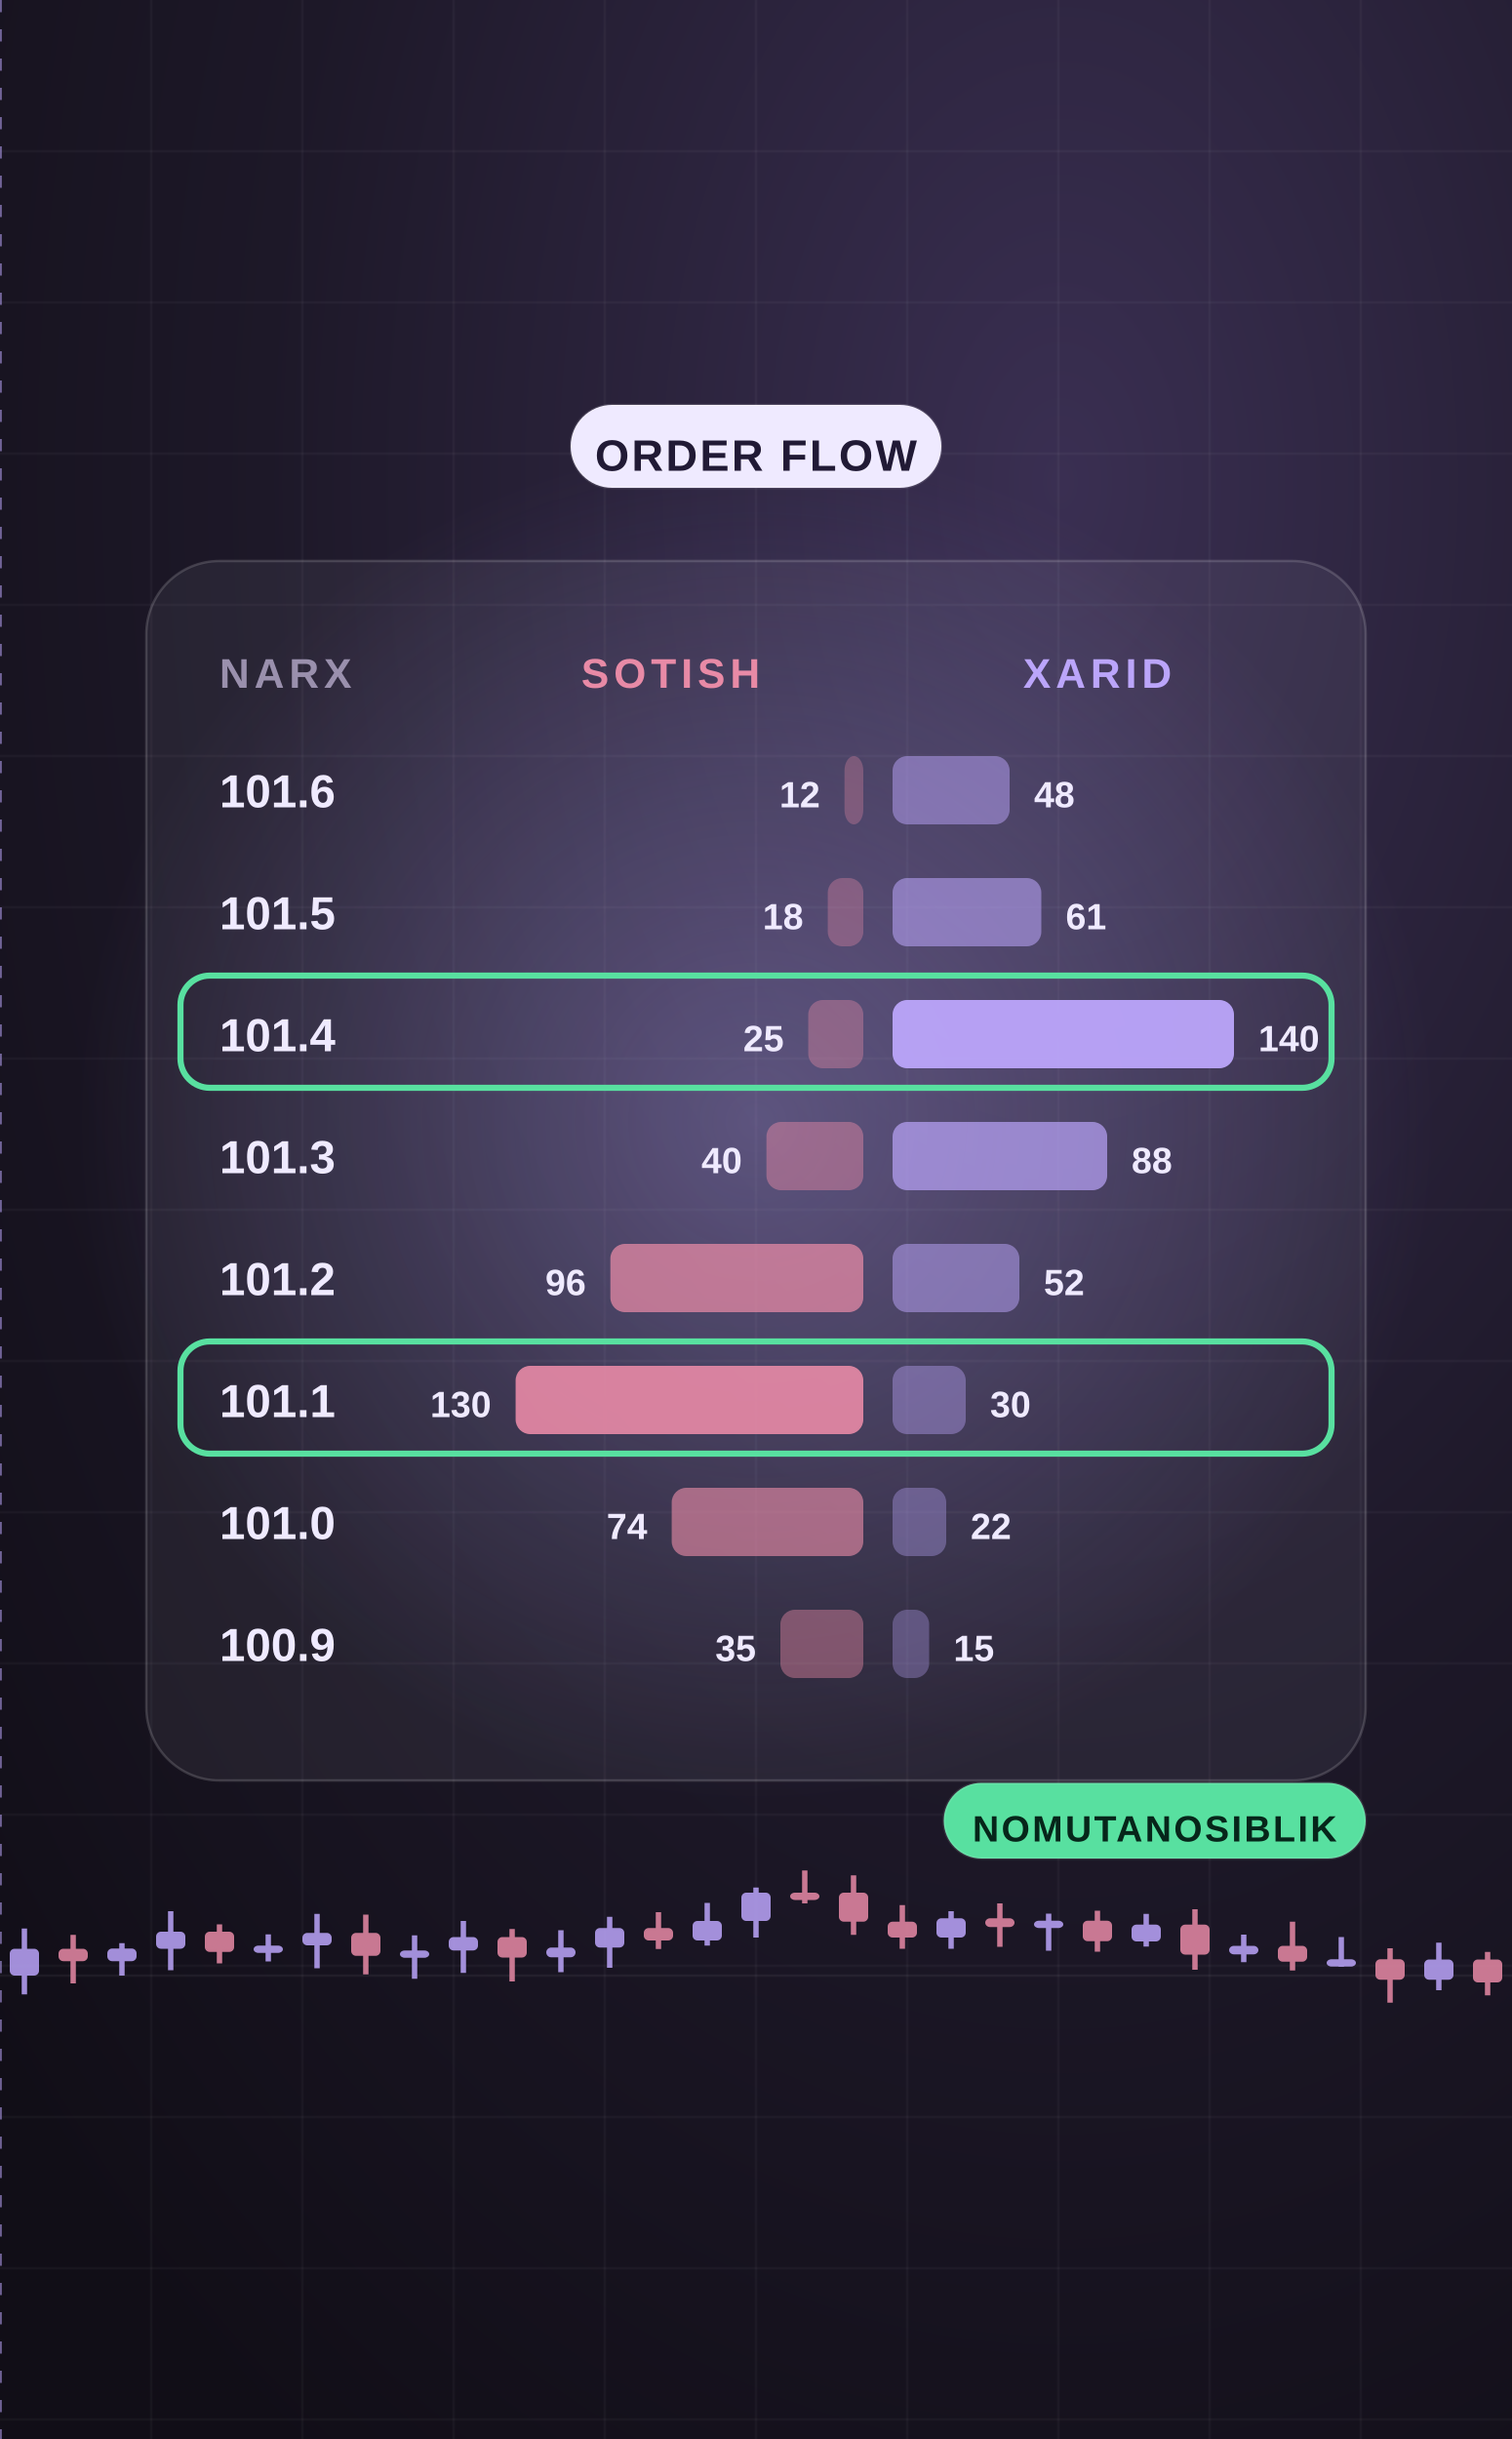
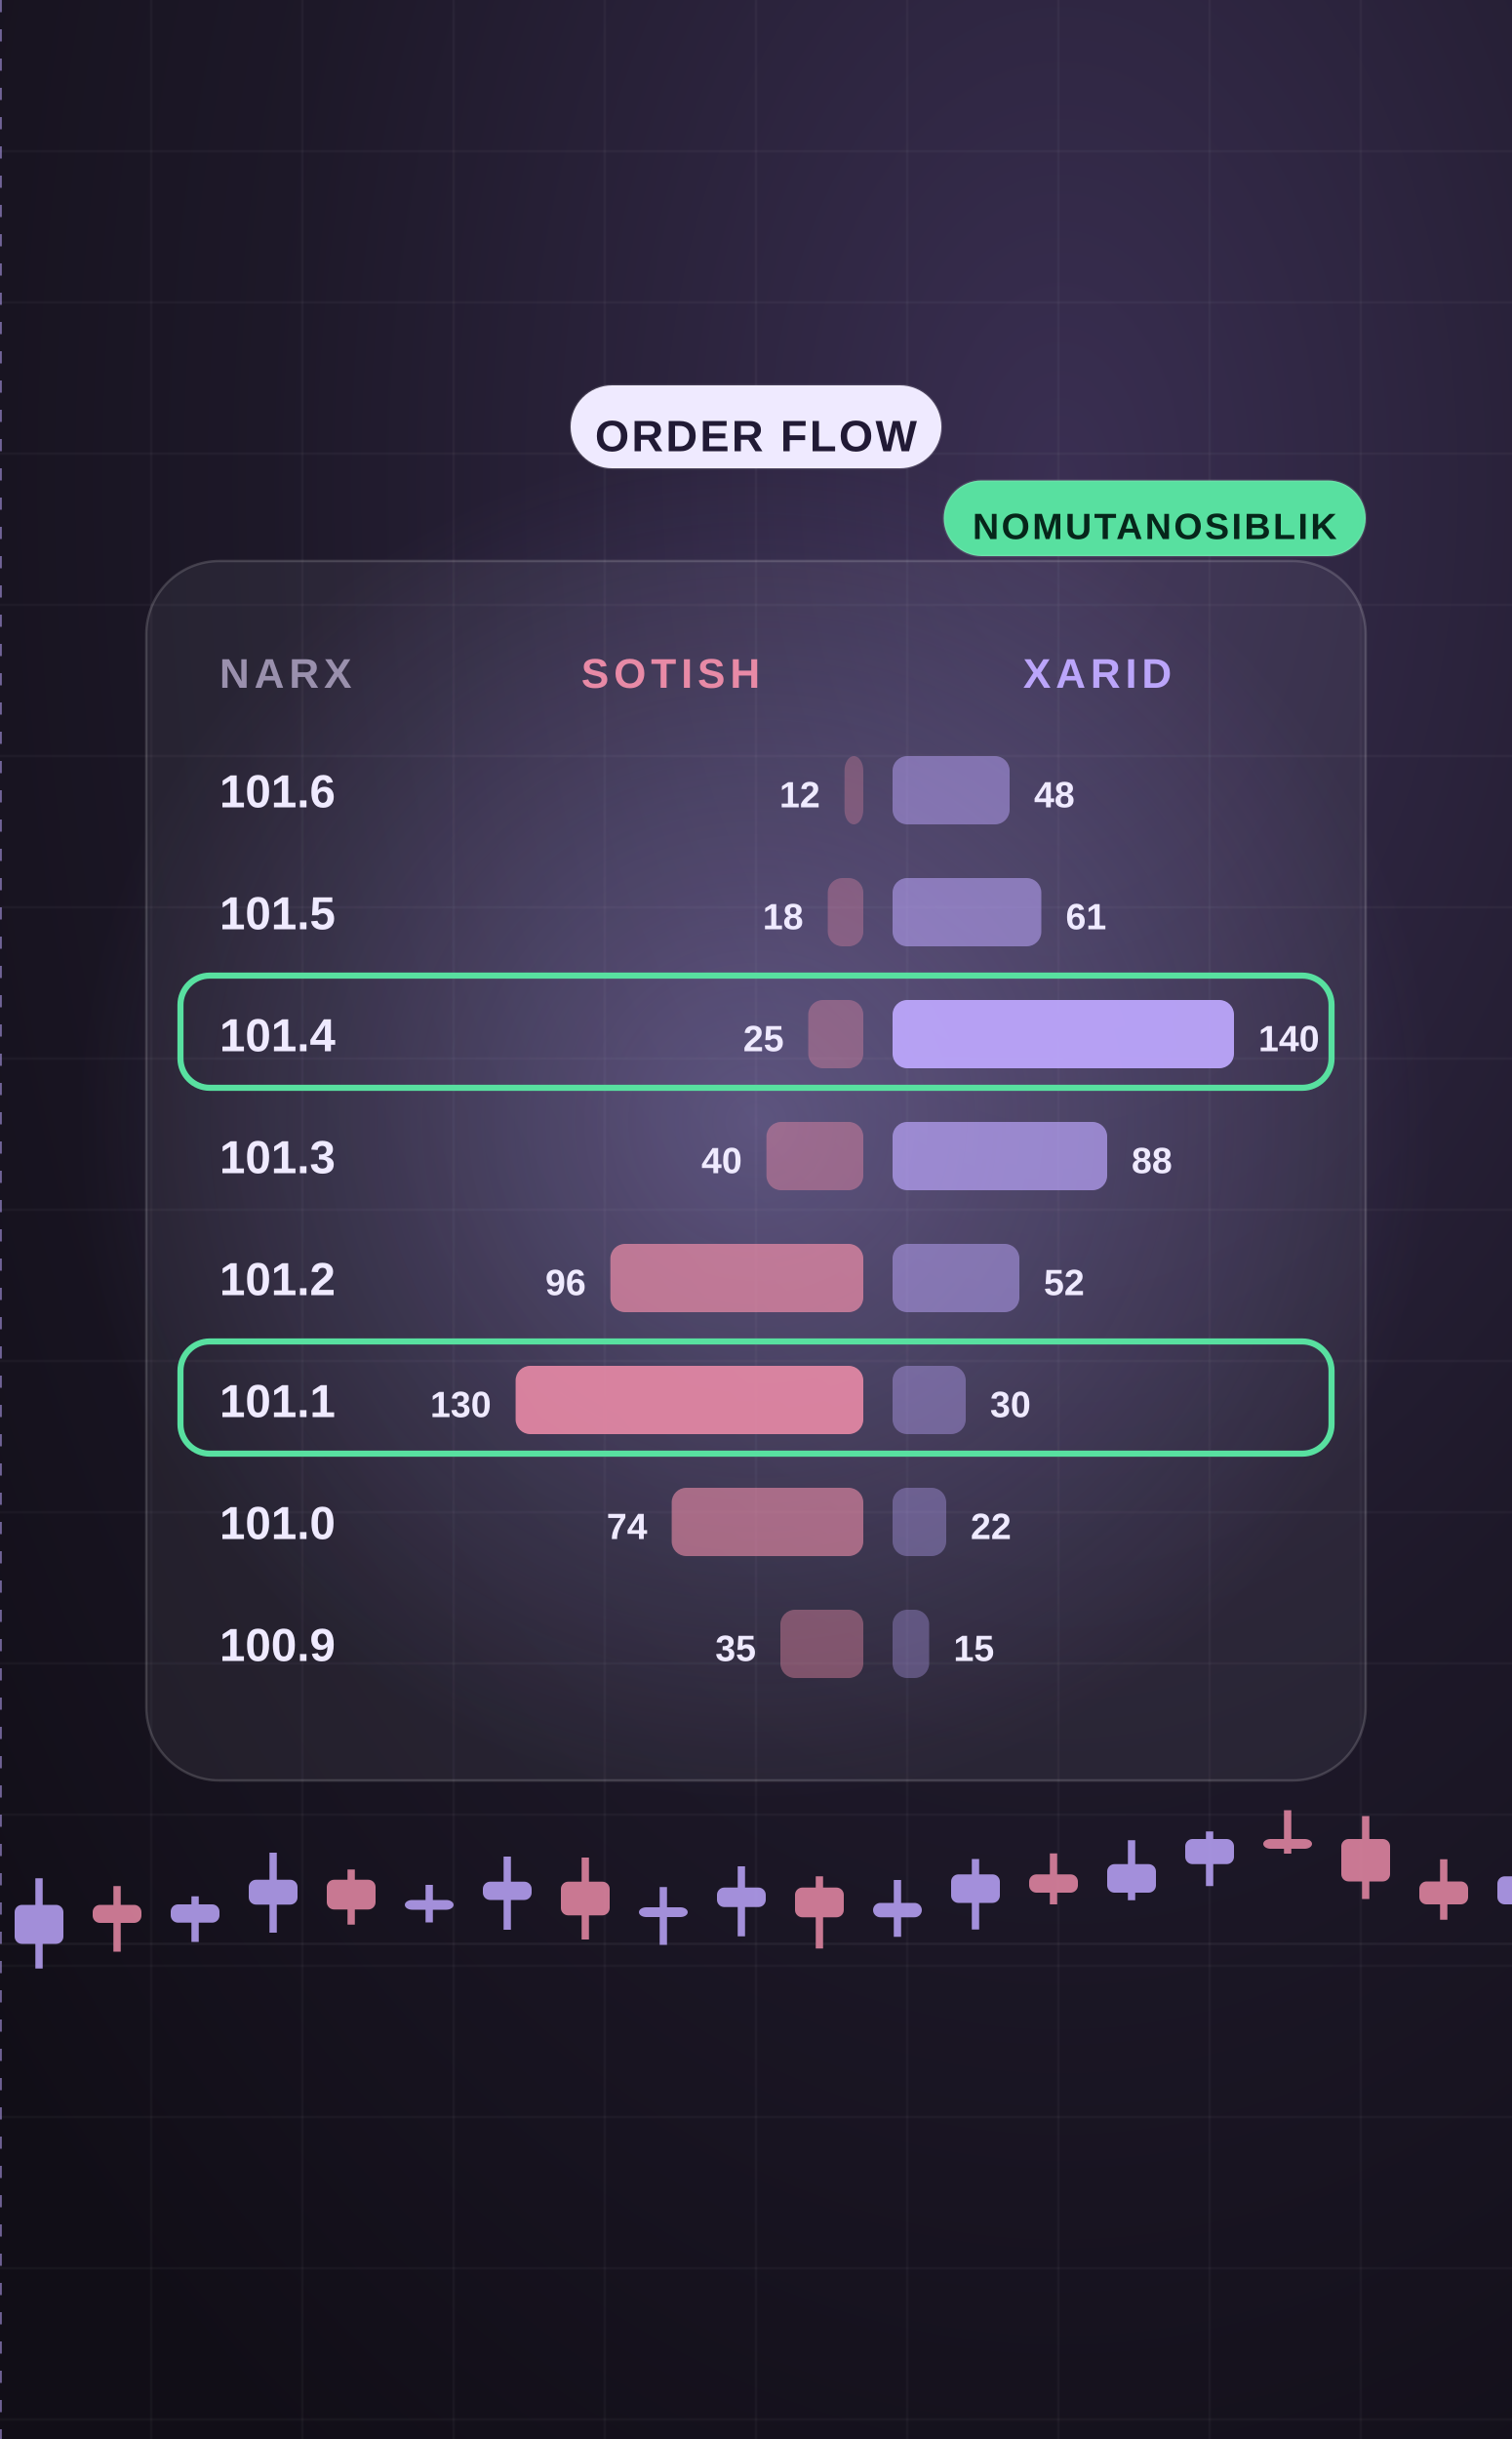
<svg xmlns="http://www.w3.org/2000/svg" width="620" height="1000" viewBox="0 0 620 1000">
  <style>
text{font-family:Arial,Helvetica,"Liberation Sans",sans-serif}
@keyframes grow{from{transform:scaleY(.05);opacity:0}to{transform:none;opacity:1}}
- @keyframes live{0%,100%{transform:none}50%{transform:scaleY(1.22)}}
+ @keyframes live{0%,100%{transform:none}50%{transform:scaleY(1.4)}}
@keyframes flo{0%,100%{transform:translateY(0)}50%{transform:translateY(-6px)}}
@keyframes br{0%,100%{opacity:.7;transform:scale(1)}50%{opacity:1;transform:scale(1.1)}}
@keyframes march{to{stroke-dashoffset:-60}}
@keyframes draw{0%{stroke-dashoffset:1;opacity:1}38%{stroke-dashoffset:0}86%{stroke-dashoffset:0;opacity:1}96%{opacity:0}100%{stroke-dashoffset:1;opacity:0}}
@keyframes bob{0%,100%{transform:none}50%{transform:scaleY(.72)}}
@keyframes dp{0%,100%{transform:scale(1)}50%{transform:scale(1.18)}}
@keyframes hl{0%,100%{opacity:.35}50%{opacity:1}}
@keyframes rin{from{opacity:0;transform:translateX(-18px)}to{opacity:1;transform:none}}
@keyframes bobx{0%,100%{transform:none}50%{transform:scaleX(.78)}}
.row{animation:rin .8s cubic-bezier(.2,.8,.2,1) both}
.barx{transform-box:fill-box;animation:bobx 2.6s ease-in-out infinite}
.cd,.bar,.dot,.glow{transform-box:fill-box}
@keyframes tick{0%,100%{transform:scaleY(1)}35%{transform:scaleY(var(--a,.7))}70%{transform:scaleY(var(--b,1.12))}}
.cd{transform-origin:50% 55%;animation:grow .7s cubic-bezier(.2,.8,.2,1) both,tick 2s ease-in-out infinite}
@keyframes stream{to{transform:translateX(-640px)}}
- .stream{animation:stream 16s linear infinite}
- .cd.live{transform-origin:50% 50%;animation:grow .7s cubic-bezier(.2,.8,.2,1) both,live 1.6s ease-in-out infinite}
+ .stream{animation:stream 8s linear infinite}
+ .cd.live{transform-origin:50% 50%;animation:grow .7s cubic-bezier(.2,.8,.2,1) both,live .9s ease-in-out infinite}
@keyframes scan{from{transform:translateX(-90px)}to{transform:translateX(710px)}}
.scan{animation:scan 6.5s cubic-bezier(.45,0,.55,1) infinite}
.chip{animation:flo 4.5s ease-in-out infinite}
.glow{transform-origin:50% 50%;animation:br 6s ease-in-out infinite}
.dash{animation:march 3.2s linear infinite}
.draw{stroke-dasharray:1;stroke-dashoffset:1;animation:draw 8s cubic-bezier(.4,0,.2,1) .3s infinite}
.bar{transform-origin:50% 100%;animation:bob 2.4s ease-in-out infinite}
.dot{transform-origin:50% 50%;animation:dp 2.2s ease-in-out infinite}
.hl{animation:hl 2.2s ease-in-out infinite}
@media (prefers-reduced-motion:reduce){*{animation:none!important}.draw{stroke-dasharray:none;stroke-dashoffset:0}.scan,.mdot{display:none}}
</style>
  <defs>
    <radialGradient id="bg" cx="70%" cy="20%" r="95%">
      <stop offset="0" stop-color="#3a2f52" />
      <stop offset=".55" stop-color="#1d1828" />
      <stop offset="1" stop-color="#110e17" />
    </radialGradient>
    <radialGradient id="glow" cx="50%" cy="50%" r="50%">
      <stop offset="0" stop-color="#a697eb" stop-opacity=".35" />
      <stop offset="1" stop-color="#a697eb" stop-opacity="0" />
    </radialGradient>
    <linearGradient id="scanG" x1="0" y1="0" x2="1" y2="0">
      <stop offset="0" stop-color="#bba5fa" stop-opacity="0" />
      <stop offset="1" stop-color="#bba5fa" stop-opacity=".2" />
    </linearGradient>
    <linearGradient id="fadeUp" x1="0" y1="0" x2="0" y2="1">
      <stop offset="0" stop-color="#bba5fa" stop-opacity=".35" />
      <stop offset="1" stop-color="#bba5fa" stop-opacity="0" />
    </linearGradient>
  </defs>
  <rect width="620" height="1000" fill="url(#bg)" />
  <line x1="62" y1="0" x2="62" y2="1000" stroke="#fff" stroke-opacity=".035" />
  <line x1="124" y1="0" x2="124" y2="1000" stroke="#fff" stroke-opacity=".035" />
  <line x1="186" y1="0" x2="186" y2="1000" stroke="#fff" stroke-opacity=".035" />
  <line x1="248" y1="0" x2="248" y2="1000" stroke="#fff" stroke-opacity=".035" />
  <line x1="310" y1="0" x2="310" y2="1000" stroke="#fff" stroke-opacity=".035" />
  <line x1="372" y1="0" x2="372" y2="1000" stroke="#fff" stroke-opacity=".035" />
  <line x1="434" y1="0" x2="434" y2="1000" stroke="#fff" stroke-opacity=".035" />
  <line x1="496" y1="0" x2="496" y2="1000" stroke="#fff" stroke-opacity=".035" />
  <line x1="558" y1="0" x2="558" y2="1000" stroke="#fff" stroke-opacity=".035" />
  <line x1="0" y1="62" x2="620" y2="62" stroke="#fff" stroke-opacity=".035" />
  <line x1="0" y1="124" x2="620" y2="124" stroke="#fff" stroke-opacity=".035" />
  <line x1="0" y1="186" x2="620" y2="186" stroke="#fff" stroke-opacity=".035" />
  <line x1="0" y1="248" x2="620" y2="248" stroke="#fff" stroke-opacity=".035" />
  <line x1="0" y1="310" x2="620" y2="310" stroke="#fff" stroke-opacity=".035" />
  <line x1="0" y1="372" x2="620" y2="372" stroke="#fff" stroke-opacity=".035" />
  <line x1="0" y1="434" x2="620" y2="434" stroke="#fff" stroke-opacity=".035" />
  <line x1="0" y1="496" x2="620" y2="496" stroke="#fff" stroke-opacity=".035" />
  <line x1="0" y1="558" x2="620" y2="558" stroke="#fff" stroke-opacity=".035" />
  <line x1="0" y1="620" x2="620" y2="620" stroke="#fff" stroke-opacity=".035" />
  <line x1="0" y1="682" x2="620" y2="682" stroke="#fff" stroke-opacity=".035" />
  <line x1="0" y1="744" x2="620" y2="744" stroke="#fff" stroke-opacity=".035" />
  <line x1="0" y1="806" x2="620" y2="806" stroke="#fff" stroke-opacity=".035" />
  <line x1="0" y1="868" x2="620" y2="868" stroke="#fff" stroke-opacity=".035" />
  <line x1="0" y1="930" x2="620" y2="930" stroke="#fff" stroke-opacity=".035" />
  <line x1="0" y1="992" x2="620" y2="992" stroke="#fff" stroke-opacity=".035" />
  <circle class="glow" cx="310" cy="460" r="280" fill="url(#glow)" />
  <g transform="translate(60 230)">
    <rect width="500" height="500" rx="30" fill="#efeaff" fill-opacity=".06" stroke="#fff" stroke-opacity=".16" />
    <text x="30" y="52" font-size="17" font-weight="700" fill="#9a90ad" letter-spacing="2">NARX</text>
    <text x="215" y="52" text-anchor="middle" font-size="17" font-weight="700" fill="#e88aa6" letter-spacing="2">SOTISH</text>
    <text x="390" y="52" text-anchor="middle" font-size="17" font-weight="700" fill="#bba5fa" letter-spacing="2">XARID</text>
    <g transform="translate(0 74)">
      <g class="row" style="animation-delay:0ms">
        <text x="30" y="27" font-size="19" font-weight="700" fill="#efeaff">101.6</text>
        <rect class="barx" style="transform-origin:100% 50%;animation-delay:-0s" x="286.286" y="6" width="7.714" height="28" rx="6" fill="#e88aa6" opacity="0.31" />
        <rect class="barx" style="transform-origin:0 50%;animation-delay:-0.3s" x="306" y="6" width="48" height="28" rx="6" fill="#bba5fa" opacity="0.49" />
        <text x="276.286" y="27" text-anchor="end" font-size="15" font-weight="700" fill="#efeaff">12</text>
        <text x="364" y="27" font-size="15" font-weight="700" fill="#efeaff">48</text>
      </g>
    </g>
    <g transform="translate(0 124)">
      <g class="row" style="animation-delay:90ms">
        <text x="30" y="27" font-size="19" font-weight="700" fill="#efeaff">101.5</text>
        <rect class="barx" style="transform-origin:100% 50%;animation-delay:-0.4s" x="279.429" y="6" width="14.571" height="28" rx="6" fill="#e88aa6" opacity="0.34" />
        <rect class="barx" style="transform-origin:0 50%;animation-delay:-0.85s" x="306" y="6" width="61" height="28" rx="6" fill="#bba5fa" opacity="0.555" />
        <text x="269.429" y="27" text-anchor="end" font-size="15" font-weight="700" fill="#efeaff">18</text>
        <text x="377" y="27" font-size="15" font-weight="700" fill="#efeaff">61</text>
      </g>
    </g>
    <g transform="translate(0 174)">
      <g class="row" style="animation-delay:180ms">
        <rect class="hl" x="14" y="-4" width="472" height="46" rx="12" fill="none" stroke="#58e0a0" stroke-width="2.5" />
        <text x="30" y="27" font-size="19" font-weight="700" fill="#efeaff">101.4</text>
        <rect class="barx" style="transform-origin:100% 50%;animation-delay:-0.8s" x="271.429" y="6" width="22.571" height="28" rx="6" fill="#e88aa6" opacity="0.375" />
        <rect class="barx" style="transform-origin:0 50%;animation-delay:-1.4s" x="306" y="6" width="140" height="28" rx="6" fill="#bba5fa" opacity="0.95" />
        <text x="261.429" y="27" text-anchor="end" font-size="15" font-weight="700" fill="#efeaff">25</text>
        <text x="456" y="27" font-size="15" font-weight="700" fill="#efeaff">140</text>
      </g>
    </g>
    <g transform="translate(0 224)">
      <g class="row" style="animation-delay:270ms">
        <text x="30" y="27" font-size="19" font-weight="700" fill="#efeaff">101.3</text>
        <rect class="barx" style="transform-origin:100% 50%;animation-delay:-1.2s" x="254.286" y="6" width="39.714" height="28" rx="6" fill="#e88aa6" opacity="0.45" />
        <rect class="barx" style="transform-origin:0 50%;animation-delay:-1.95s" x="306" y="6" width="88" height="28" rx="6" fill="#bba5fa" opacity="0.69" />
        <text x="244.286" y="27" text-anchor="end" font-size="15" font-weight="700" fill="#efeaff">40</text>
        <text x="404" y="27" font-size="15" font-weight="700" fill="#efeaff">88</text>
      </g>
    </g>
    <g transform="translate(0 274)">
      <g class="row" style="animation-delay:360ms">
        <text x="30" y="27" font-size="19" font-weight="700" fill="#efeaff">101.2</text>
        <rect class="barx" style="transform-origin:100% 50%;animation-delay:-1.6s" x="190.286" y="6" width="103.714" height="28" rx="6" fill="#e88aa6" opacity="0.73" />
        <rect class="barx" style="transform-origin:0 50%;animation-delay:-2.5s" x="306" y="6" width="52" height="28" rx="6" fill="#bba5fa" opacity="0.51" />
        <text x="180.286" y="27" text-anchor="end" font-size="15" font-weight="700" fill="#efeaff">96</text>
        <text x="368" y="27" font-size="15" font-weight="700" fill="#efeaff">52</text>
      </g>
    </g>
    <g transform="translate(0 324)">
      <g class="row" style="animation-delay:450ms">
        <rect class="hl" x="14" y="-4" width="472" height="46" rx="12" fill="none" stroke="#58e0a0" stroke-width="2.5" />
        <text x="30" y="27" font-size="19" font-weight="700" fill="#efeaff">101.1</text>
        <rect class="barx" style="transform-origin:100% 50%;animation-delay:-2s" x="151.429" y="6" width="142.571" height="28" rx="6" fill="#e88aa6" opacity="0.9" />
        <rect class="barx" style="transform-origin:0 50%;animation-delay:-3.05s" x="306" y="6" width="30" height="28" rx="6" fill="#bba5fa" opacity="0.4" />
        <text x="141.429" y="27" text-anchor="end" font-size="15" font-weight="700" fill="#efeaff">130</text>
        <text x="346" y="27" font-size="15" font-weight="700" fill="#efeaff">30</text>
      </g>
    </g>
    <g transform="translate(0 374)">
      <g class="row" style="animation-delay:540ms">
        <text x="30" y="27" font-size="19" font-weight="700" fill="#efeaff">101.0</text>
        <rect class="barx" style="transform-origin:100% 50%;animation-delay:-2.4s" x="215.429" y="6" width="78.571" height="28" rx="6" fill="#e88aa6" opacity="0.62" />
        <rect class="barx" style="transform-origin:0 50%;animation-delay:-3.6s" x="306" y="6" width="22" height="28" rx="6" fill="#bba5fa" opacity="0.36" />
        <text x="205.429" y="27" text-anchor="end" font-size="15" font-weight="700" fill="#efeaff">74</text>
        <text x="338" y="27" font-size="15" font-weight="700" fill="#efeaff">22</text>
      </g>
    </g>
    <g transform="translate(0 424)">
      <g class="row" style="animation-delay:630ms">
        <text x="30" y="27" font-size="19" font-weight="700" fill="#efeaff">100.9</text>
        <rect class="barx" style="transform-origin:100% 50%;animation-delay:-2.8s" x="260" y="6" width="34" height="28" rx="6" fill="#e88aa6" opacity="0.425" />
        <rect class="barx" style="transform-origin:0 50%;animation-delay:-4.15s" x="306" y="6" width="15" height="28" rx="6" fill="#bba5fa" opacity="0.325" />
        <text x="250" y="27" text-anchor="end" font-size="15" font-weight="700" fill="#efeaff">35</text>
        <text x="331" y="27" font-size="15" font-weight="700" fill="#efeaff">15</text>
      </g>
    </g>
  </g>
-   <g class="chip" style="animation-delay:-2s">
-     <rect x="234" y="166" width="152" height="34" rx="17" fill="#efeaff" stroke="#fff" stroke-opacity=".12" />
-     <text x="310" y="193" text-anchor="middle" font-size="18" font-weight="700" fill="#211a35" letter-spacing="1">ORDER FLOW</text>
-   </g>
-   <g class="chip" style="animation-delay:-1.6s">
-     <rect x="387" y="731" width="173" height="31" rx="15.5" fill="#58e0a0" stroke="#fff" stroke-opacity=".12" />
-     <text x="473.5" y="755" text-anchor="middle" font-size="15" font-weight="700" fill="#06261a" letter-spacing="1">NOMUTANOSIBLIK</text>
-   </g>
-   <g transform="translate(0 768)" opacity=".85">
-     <line x1="0" x2="1240" y1="42" y2="42" stroke="#fff" stroke-opacity=".06" />
+   <g class="chip" style="animation-delay:-3.6s">
+     <rect x="234" y="158" width="152" height="34" rx="17" fill="#efeaff" stroke="#fff" stroke-opacity=".12" />
+     <text x="310" y="185" text-anchor="middle" font-size="18" font-weight="700" fill="#211a35" letter-spacing="1">ORDER FLOW</text>
+   </g>
+   <g class="chip" style="animation-delay:-1.4s">
+     <rect x="387" y="197" width="173" height="31" rx="15.5" fill="#58e0a0" stroke="#fff" stroke-opacity=".12" />
+     <text x="473.5" y="221" text-anchor="middle" font-size="15" font-weight="700" fill="#06261a" letter-spacing="1">NOMUTANOSIBLIK</text>
+   </g>
+   <g transform="translate(0 742)" opacity=".85">
+     <line x1="0" x2="1240" y1="55" y2="55" stroke="#fff" stroke-opacity=".06" />
    <g class="stream">
-       <g class="cd" style="--a:0.66;--b:1.21;animation-duration:.7s,1.40s;animation-delay:300ms,0ms">
-         <line x1="10" x2="10" y1="22.7" y2="49.7" stroke="#bba5fa" stroke-width="2.2" />
-         <rect x="4" y="31.0" width="12" height="11.0" rx="2" fill="#bba5fa" />
-       </g>
-       <g class="cd" style="--a:0.73;--b:1.26;animation-duration:.7s,1.36s;animation-delay:325ms,173ms">
-         <line x1="30" x2="30" y1="25.3" y2="45.2" stroke="#e88aa6" stroke-width="2.2" />
-         <rect x="24" y="31.0" width="12" height="5.1" rx="2" fill="#e88aa6" />
-       </g>
-       <g class="cd" style="--a:0.68;--b:1.20;animation-duration:.7s,1.46s;animation-delay:350ms,346ms">
-         <line x1="50" x2="50" y1="28.7" y2="42.0" stroke="#bba5fa" stroke-width="2.2" />
-         <rect x="44" y="30.9" width="12" height="5.2" rx="2" fill="#bba5fa" />
-       </g>
-       <g class="cd" style="--a:0.62;--b:1.12;animation-duration:.7s,2.22s;animation-delay:375ms,519ms">
-         <line x1="70" x2="70" y1="15.6" y2="39.8" stroke="#bba5fa" stroke-width="2.2" />
-         <rect x="64" y="24.0" width="12" height="7.0" rx="2" fill="#bba5fa" />
-       </g>
-       <g class="cd" style="--a:0.68;--b:1.09;animation-duration:.7s,1.13s;animation-delay:400ms,692ms">
-         <line x1="90" x2="90" y1="21.0" y2="37.0" stroke="#e88aa6" stroke-width="2.2" />
-         <rect x="84" y="24.0" width="12" height="8.3" rx="2" fill="#e88aa6" />
-       </g>
-       <g class="cd" style="--a:0.62;--b:1.17;animation-duration:.7s,1.70s;animation-delay:425ms,865ms">
-         <line x1="110" x2="110" y1="25.1" y2="36.2" stroke="#bba5fa" stroke-width="2.2" />
-         <rect x="104" y="29.7" width="12" height="3.0" rx="2" fill="#bba5fa" />
-       </g>
-       <g class="cd" style="--a:0.55;--b:1.23;animation-duration:.7s,1.42s;animation-delay:450ms,1038ms">
-         <line x1="130" x2="130" y1="16.7" y2="39.0" stroke="#bba5fa" stroke-width="2.2" />
-         <rect x="124" y="24.5" width="12" height="5.1" rx="2" fill="#bba5fa" />
-       </g>
-       <g class="cd" style="--a:0.60;--b:1.12;animation-duration:.7s,2.29s;animation-delay:475ms,1211ms">
-         <line x1="150" x2="150" y1="17.0" y2="41.5" stroke="#e88aa6" stroke-width="2.2" />
-         <rect x="144" y="24.5" width="12" height="9.4" rx="2" fill="#e88aa6" />
-       </g>
-       <g class="cd" style="--a:0.53;--b:1.12;animation-duration:.7s,1.81s;animation-delay:500ms,1384ms">
-         <line x1="170" x2="170" y1="25.5" y2="43.3" stroke="#bba5fa" stroke-width="2.2" />
-         <rect x="164" y="31.7" width="12" height="3.0" rx="2" fill="#bba5fa" />
-       </g>
-       <g class="cd" style="--a:0.46;--b:1.10;animation-duration:.7s,1.99s;animation-delay:525ms,57ms">
-         <line x1="190" x2="190" y1="19.6" y2="40.9" stroke="#bba5fa" stroke-width="2.2" />
-         <rect x="184" y="26.2" width="12" height="5.5" rx="2" fill="#bba5fa" />
-       </g>
-       <g class="cd" style="--a:0.49;--b:1.13;animation-duration:.7s,1.82s;animation-delay:550ms,230ms">
-         <line x1="210" x2="210" y1="22.9" y2="44.4" stroke="#e88aa6" stroke-width="2.2" />
-         <rect x="204" y="26.2" width="12" height="8.4" rx="2" fill="#e88aa6" />
-       </g>
-       <g class="cd" style="--a:0.76;--b:1.27;animation-duration:.7s,1.80s;animation-delay:575ms,403ms">
-         <line x1="230" x2="230" y1="23.4" y2="40.6" stroke="#bba5fa" stroke-width="2.2" />
-         <rect x="224" y="30.5" width="12" height="4.0" rx="2" fill="#bba5fa" />
-       </g>
-       <g class="cd" style="--a:0.68;--b:1.17;animation-duration:.7s,2.43s;animation-delay:600ms,576ms">
-         <line x1="250" x2="250" y1="17.9" y2="38.8" stroke="#bba5fa" stroke-width="2.2" />
-         <rect x="244" y="22.5" width="12" height="8.0" rx="2" fill="#bba5fa" />
-       </g>
-       <g class="cd" style="--a:0.71;--b:1.12;animation-duration:.7s,1.22s;animation-delay:625ms,749ms">
-         <line x1="270" x2="270" y1="16.0" y2="31.1" stroke="#e88aa6" stroke-width="2.2" />
-         <rect x="264" y="22.5" width="12" height="5.1" rx="2" fill="#e88aa6" />
-       </g>
-       <g class="cd" style="--a:0.62;--b:1.19;animation-duration:.7s,1.66s;animation-delay:650ms,922ms">
-         <line x1="290" x2="290" y1="12.2" y2="29.7" stroke="#bba5fa" stroke-width="2.2" />
-         <rect x="284" y="19.6" width="12" height="8.0" rx="2" fill="#bba5fa" />
-       </g>
-       <g class="cd" style="--a:0.52;--b:1.23;animation-duration:.7s,1.25s;animation-delay:675ms,1095ms">
-         <line x1="310" x2="310" y1="5.9" y2="26.4" stroke="#bba5fa" stroke-width="2.2" />
-         <rect x="304" y="8.0" width="12" height="11.6" rx="2" fill="#bba5fa" />
-       </g>
-       <g class="cd" style="--a:0.54;--b:1.09;animation-duration:.7s,2.00s;animation-delay:700ms,1268ms">
-         <line x1="330" x2="330" y1="-1.1" y2="12.4" stroke="#e88aa6" stroke-width="2.2" />
-         <rect x="324" y="8.0" width="12" height="3.0" rx="2" fill="#e88aa6" />
-       </g>
-       <g class="cd" style="--a:0.79;--b:1.08;animation-duration:.7s,1.40s;animation-delay:725ms,1441ms">
-         <line x1="350" x2="350" y1="0.9" y2="25.3" stroke="#e88aa6" stroke-width="2.2" />
-         <rect x="344" y="8.0" width="12" height="11.9" rx="2" fill="#e88aa6" />
-       </g>
-       <g class="cd" style="--a:0.69;--b:1.26;animation-duration:.7s,1.45s;animation-delay:750ms,114ms">
-         <line x1="370" x2="370" y1="13.1" y2="31.0" stroke="#e88aa6" stroke-width="2.2" />
-         <rect x="364" y="19.9" width="12" height="6.5" rx="2" fill="#e88aa6" />
-       </g>
-       <g class="cd" style="--a:0.70;--b:1.27;animation-duration:.7s,1.15s;animation-delay:775ms,287ms">
-         <line x1="390" x2="390" y1="15.6" y2="31.0" stroke="#bba5fa" stroke-width="2.2" />
-         <rect x="384" y="18.5" width="12" height="7.9" rx="2" fill="#bba5fa" />
-       </g>
-       <g class="cd" style="--a:0.59;--b:1.18;animation-duration:.7s,2.51s;animation-delay:800ms,460ms">
-         <line x1="410" x2="410" y1="12.4" y2="30.2" stroke="#e88aa6" stroke-width="2.2" />
-         <rect x="404" y="18.5" width="12" height="3.6" rx="2" fill="#e88aa6" />
-       </g>
-       <g class="cd" style="--a:0.48;--b:1.28;animation-duration:.7s,1.52s;animation-delay:825ms,633ms">
-         <line x1="430" x2="430" y1="16.6" y2="31.8" stroke="#bba5fa" stroke-width="2.2" />
-         <rect x="424" y="19.5" width="12" height="3.0" rx="2" fill="#bba5fa" />
-       </g>
-       <g class="cd" style="--a:0.48;--b:1.21;animation-duration:.7s,1.68s;animation-delay:850ms,806ms">
-         <line x1="450" x2="450" y1="15.4" y2="32.2" stroke="#e88aa6" stroke-width="2.2" />
-         <rect x="444" y="19.5" width="12" height="8.4" rx="2" fill="#e88aa6" />
-       </g>
-       <g class="cd" style="--a:0.71;--b:1.26;animation-duration:.7s,2.00s;animation-delay:875ms,979ms">
-         <line x1="470" x2="470" y1="16.7" y2="30.1" stroke="#bba5fa" stroke-width="2.2" />
-         <rect x="464" y="21.1" width="12" height="6.9" rx="2" fill="#bba5fa" />
-       </g>
-       <g class="cd" style="--a:0.58;--b:1.28;animation-duration:.7s,1.46s;animation-delay:900ms,1152ms">
-         <line x1="490" x2="490" y1="14.8" y2="39.6" stroke="#e88aa6" stroke-width="2.2" />
-         <rect x="484" y="21.1" width="12" height="12.3" rx="2" fill="#e88aa6" />
-       </g>
-       <g class="cd" style="--a:0.57;--b:1.13;animation-duration:.7s,2.08s;animation-delay:925ms,1325ms">
-         <line x1="510" x2="510" y1="25.2" y2="36.5" stroke="#bba5fa" stroke-width="2.2" />
-         <rect x="504" y="29.8" width="12" height="3.5" rx="2" fill="#bba5fa" />
-       </g>
-       <g class="cd" style="--a:0.79;--b:1.10;animation-duration:.7s,1.36s;animation-delay:950ms,1498ms">
-         <line x1="530" x2="530" y1="19.9" y2="39.9" stroke="#e88aa6" stroke-width="2.2" />
-         <rect x="524" y="29.8" width="12" height="6.5" rx="2" fill="#e88aa6" />
-       </g>
-       <g class="cd" style="--a:0.66;--b:1.26;animation-duration:.7s,1.28s;animation-delay:975ms,171ms">
-         <line x1="550" x2="550" y1="26.2" y2="38.4" stroke="#bba5fa" stroke-width="2.2" />
-         <rect x="544" y="35.3" width="12" height="3.0" rx="2" fill="#bba5fa" />
-       </g>
-       <g class="cd" style="--a:0.64;--b:1.25;animation-duration:.7s,2.36s;animation-delay:1000ms,344ms">
-         <line x1="570" x2="570" y1="30.8" y2="53.1" stroke="#e88aa6" stroke-width="2.2" />
-         <rect x="564" y="35.3" width="12" height="8.4" rx="2" fill="#e88aa6" />
-       </g>
-       <g class="cd" style="--a:0.50;--b:1.14;animation-duration:.7s,2.09s;animation-delay:1025ms,517ms">
-         <line x1="590" x2="590" y1="28.5" y2="48.0" stroke="#bba5fa" stroke-width="2.2" />
-         <rect x="584" y="35.4" width="12" height="8.3" rx="2" fill="#bba5fa" />
-       </g>
-       <g class="cd" style="--a:0.71;--b:1.22;animation-duration:.7s,2.48s;animation-delay:1050ms,690ms">
-         <line x1="610" x2="610" y1="32.3" y2="50.1" stroke="#e88aa6" stroke-width="2.2" />
-         <rect x="604" y="35.4" width="12" height="9.4" rx="2" fill="#e88aa6" />
-       </g>
-       <g class="cd" style="--a:0.68;--b:1.13;animation-duration:.7s,2.52s;animation-delay:1075ms,863ms">
-         <line x1="630" x2="630" y1="33.4" y2="51.9" stroke="#bba5fa" stroke-width="2.2" />
-         <rect x="624" y="37.0" width="12" height="7.8" rx="2" fill="#bba5fa" />
+       <g class="cd" style="--a:0.48;--b:1.35;animation-duration:.7s,0.62s;animation-delay:300ms,0ms">
+         <line x1="16" x2="16" y1="28.1" y2="65.1" stroke="#bba5fa" stroke-width="3" />
+         <rect x="6" y="39.0" width="20" height="16.0" rx="3" fill="#bba5fa" />
+       </g>
+       <g class="cd" style="--a:0.54;--b:1.40;animation-duration:.7s,0.60s;animation-delay:330ms,173ms">
+         <line x1="48" x2="48" y1="31.3" y2="58.2" stroke="#e88aa6" stroke-width="3" />
+         <rect x="38" y="39.0" width="20" height="7.4" rx="3" fill="#e88aa6" />
+       </g>
+       <g class="cd" style="--a:0.49;--b:1.34;animation-duration:.7s,0.65s;animation-delay:360ms,346ms">
+         <line x1="80" x2="80" y1="35.5" y2="54.2" stroke="#bba5fa" stroke-width="3" />
+         <rect x="70" y="38.8" width="20" height="7.5" rx="3" fill="#bba5fa" />
+       </g>
+       <g class="cd" style="--a:0.45;--b:1.25;animation-duration:.7s,0.95s;animation-delay:390ms,519ms">
+         <line x1="112" x2="112" y1="17.6" y2="50.4" stroke="#bba5fa" stroke-width="3" />
+         <rect x="102" y="28.7" width="20" height="10.2" rx="3" fill="#bba5fa" />
+       </g>
+       <g class="cd" style="--a:0.50;--b:1.21;animation-duration:.7s,0.51s;animation-delay:420ms,692ms">
+         <line x1="144" x2="144" y1="24.5" y2="47.1" stroke="#e88aa6" stroke-width="3" />
+         <rect x="134" y="28.7" width="20" height="12.2" rx="3" fill="#e88aa6" />
+       </g>
+       <g class="cd" style="--a:0.44;--b:1.30;animation-duration:.7s,0.74s;animation-delay:450ms,65ms">
+         <line x1="176" x2="176" y1="30.8" y2="46.2" stroke="#bba5fa" stroke-width="3" />
+         <rect x="166" y="37.0" width="20" height="4.0" rx="3" fill="#bba5fa" />
+       </g>
+       <g class="cd" style="--a:0.39;--b:1.37;animation-duration:.7s,0.63s;animation-delay:480ms,238ms">
+         <line x1="208" x2="208" y1="19.2" y2="49.2" stroke="#bba5fa" stroke-width="3" />
+         <rect x="198" y="29.5" width="20" height="7.5" rx="3" fill="#bba5fa" />
+       </g>
+       <g class="cd" style="--a:0.43;--b:1.24;animation-duration:.7s,0.98s;animation-delay:510ms,411ms">
+         <line x1="240" x2="240" y1="19.6" y2="53.2" stroke="#e88aa6" stroke-width="3" />
+         <rect x="230" y="29.5" width="20" height="13.8" rx="3" fill="#e88aa6" />
+       </g>
+       <g class="cd" style="--a:0.37;--b:1.25;animation-duration:.7s,0.78s;animation-delay:540ms,584ms">
+         <line x1="272" x2="272" y1="31.7" y2="55.4" stroke="#bba5fa" stroke-width="3" />
+         <rect x="262" y="40.0" width="20" height="4.0" rx="3" fill="#bba5fa" />
+       </g>
+       <g class="cd" style="--a:0.30;--b:1.22;animation-duration:.7s,0.86s;animation-delay:570ms,757ms">
+         <line x1="304" x2="304" y1="23.2" y2="51.9" stroke="#bba5fa" stroke-width="3" />
+         <rect x="294" y="31.9" width="20" height="8.0" rx="3" fill="#bba5fa" />
+       </g>
+       <g class="cd" style="--a:0.34;--b:1.25;animation-duration:.7s,0.79s;animation-delay:600ms,130ms">
+         <line x1="336" x2="336" y1="27.3" y2="56.9" stroke="#e88aa6" stroke-width="3" />
+         <rect x="326" y="31.9" width="20" height="12.2" rx="3" fill="#e88aa6" />
+       </g>
+       <g class="cd" style="--a:0.57;--b:1.42;animation-duration:.7s,0.78s;animation-delay:630ms,303ms">
+         <line x1="368" x2="368" y1="28.8" y2="52.1" stroke="#bba5fa" stroke-width="3" />
+         <rect x="358" y="38.2" width="20" height="5.9" rx="3" fill="#bba5fa" />
+       </g>
+       <g class="cd" style="--a:0.50;--b:1.31;animation-duration:.7s,1.03s;animation-delay:660ms,476ms">
+         <line x1="400" x2="400" y1="20.2" y2="49.1" stroke="#bba5fa" stroke-width="3" />
+         <rect x="390" y="26.5" width="20" height="11.7" rx="3" fill="#bba5fa" />
+       </g>
+       <g class="cd" style="--a:0.52;--b:1.25;animation-duration:.7s,0.55s;animation-delay:690ms,649ms">
+         <line x1="432" x2="432" y1="17.9" y2="38.8" stroke="#e88aa6" stroke-width="3" />
+         <rect x="422" y="26.5" width="20" height="7.5" rx="3" fill="#e88aa6" />
+       </g>
+       <g class="cd" style="--a:0.44;--b:1.32;animation-duration:.7s,0.72s;animation-delay:720ms,22ms">
+         <line x1="464" x2="464" y1="12.5" y2="37.1" stroke="#bba5fa" stroke-width="3" />
+         <rect x="454" y="22.3" width="20" height="11.7" rx="3" fill="#bba5fa" />
+       </g>
+       <g class="cd" style="--a:0.36;--b:1.37;animation-duration:.7s,0.56s;animation-delay:750ms,195ms">
+         <line x1="496" x2="496" y1="8.9" y2="31.3" stroke="#bba5fa" stroke-width="3" />
+         <rect x="486" y="12.0" width="20" height="10.3" rx="3" fill="#bba5fa" />
+       </g>
+       <g class="cd" style="--a:0.38;--b:1.22;animation-duration:.7s,0.86s;animation-delay:780ms,368ms">
+         <line x1="528" x2="528" y1="0.2" y2="18.0" stroke="#e88aa6" stroke-width="3" />
+         <rect x="518" y="12.0" width="20" height="4.0" rx="3" fill="#e88aa6" />
+       </g>
+       <g class="cd" style="--a:0.59;--b:1.20;animation-duration:.7s,0.62s;animation-delay:810ms,541ms">
+         <line x1="560" x2="560" y1="2.6" y2="36.6" stroke="#e88aa6" stroke-width="3" />
+         <rect x="550" y="12.0" width="20" height="17.4" rx="3" fill="#e88aa6" />
+       </g>
+       <g class="cd" style="--a:0.50;--b:1.41;animation-duration:.7s,0.64s;animation-delay:840ms,714ms">
+         <line x1="592" x2="592" y1="20.3" y2="45.1" stroke="#e88aa6" stroke-width="3" />
+         <rect x="582" y="29.4" width="20" height="9.4" rx="3" fill="#e88aa6" />
+       </g>
+       <g class="cd" style="--a:0.51;--b:1.42;animation-duration:.7s,0.52s;animation-delay:870ms,87ms">
+         <line x1="624" x2="624" y1="23.2" y2="45.1" stroke="#bba5fa" stroke-width="3" />
+         <rect x="614" y="27.3" width="20" height="11.5" rx="3" fill="#bba5fa" />
      </g>
      <g transform="translate(640 0)">
-         <g class="cd" style="--a:0.66;--b:1.21;animation-duration:.7s,1.40s;animation-delay:300ms,0ms">
-           <line x1="10" x2="10" y1="22.7" y2="49.7" stroke="#bba5fa" stroke-width="2.2" />
-           <rect x="4" y="31.0" width="12" height="11.0" rx="2" fill="#bba5fa" />
-         </g>
-         <g class="cd" style="--a:0.73;--b:1.26;animation-duration:.7s,1.36s;animation-delay:325ms,173ms">
-           <line x1="30" x2="30" y1="25.3" y2="45.2" stroke="#e88aa6" stroke-width="2.2" />
-           <rect x="24" y="31.0" width="12" height="5.1" rx="2" fill="#e88aa6" />
-         </g>
-         <g class="cd" style="--a:0.68;--b:1.20;animation-duration:.7s,1.46s;animation-delay:350ms,346ms">
-           <line x1="50" x2="50" y1="28.7" y2="42.0" stroke="#bba5fa" stroke-width="2.2" />
-           <rect x="44" y="30.9" width="12" height="5.2" rx="2" fill="#bba5fa" />
-         </g>
-         <g class="cd" style="--a:0.62;--b:1.12;animation-duration:.7s,2.22s;animation-delay:375ms,519ms">
-           <line x1="70" x2="70" y1="15.6" y2="39.8" stroke="#bba5fa" stroke-width="2.2" />
-           <rect x="64" y="24.0" width="12" height="7.0" rx="2" fill="#bba5fa" />
-         </g>
-         <g class="cd" style="--a:0.68;--b:1.09;animation-duration:.7s,1.13s;animation-delay:400ms,692ms">
-           <line x1="90" x2="90" y1="21.0" y2="37.0" stroke="#e88aa6" stroke-width="2.2" />
-           <rect x="84" y="24.0" width="12" height="8.3" rx="2" fill="#e88aa6" />
-         </g>
-         <g class="cd" style="--a:0.62;--b:1.17;animation-duration:.7s,1.70s;animation-delay:425ms,865ms">
-           <line x1="110" x2="110" y1="25.1" y2="36.2" stroke="#bba5fa" stroke-width="2.2" />
-           <rect x="104" y="29.7" width="12" height="3.0" rx="2" fill="#bba5fa" />
-         </g>
-         <g class="cd" style="--a:0.55;--b:1.23;animation-duration:.7s,1.42s;animation-delay:450ms,1038ms">
-           <line x1="130" x2="130" y1="16.7" y2="39.0" stroke="#bba5fa" stroke-width="2.2" />
-           <rect x="124" y="24.5" width="12" height="5.1" rx="2" fill="#bba5fa" />
-         </g>
-         <g class="cd" style="--a:0.60;--b:1.12;animation-duration:.7s,2.29s;animation-delay:475ms,1211ms">
-           <line x1="150" x2="150" y1="17.0" y2="41.5" stroke="#e88aa6" stroke-width="2.2" />
-           <rect x="144" y="24.5" width="12" height="9.4" rx="2" fill="#e88aa6" />
-         </g>
-         <g class="cd" style="--a:0.53;--b:1.12;animation-duration:.7s,1.81s;animation-delay:500ms,1384ms">
-           <line x1="170" x2="170" y1="25.5" y2="43.3" stroke="#bba5fa" stroke-width="2.2" />
-           <rect x="164" y="31.7" width="12" height="3.0" rx="2" fill="#bba5fa" />
-         </g>
-         <g class="cd" style="--a:0.46;--b:1.10;animation-duration:.7s,1.99s;animation-delay:525ms,57ms">
-           <line x1="190" x2="190" y1="19.6" y2="40.9" stroke="#bba5fa" stroke-width="2.2" />
-           <rect x="184" y="26.2" width="12" height="5.5" rx="2" fill="#bba5fa" />
-         </g>
-         <g class="cd" style="--a:0.49;--b:1.13;animation-duration:.7s,1.82s;animation-delay:550ms,230ms">
-           <line x1="210" x2="210" y1="22.9" y2="44.4" stroke="#e88aa6" stroke-width="2.2" />
-           <rect x="204" y="26.2" width="12" height="8.4" rx="2" fill="#e88aa6" />
-         </g>
-         <g class="cd" style="--a:0.76;--b:1.27;animation-duration:.7s,1.80s;animation-delay:575ms,403ms">
-           <line x1="230" x2="230" y1="23.4" y2="40.6" stroke="#bba5fa" stroke-width="2.2" />
-           <rect x="224" y="30.5" width="12" height="4.0" rx="2" fill="#bba5fa" />
-         </g>
-         <g class="cd" style="--a:0.68;--b:1.17;animation-duration:.7s,2.43s;animation-delay:600ms,576ms">
-           <line x1="250" x2="250" y1="17.9" y2="38.8" stroke="#bba5fa" stroke-width="2.2" />
-           <rect x="244" y="22.5" width="12" height="8.0" rx="2" fill="#bba5fa" />
-         </g>
-         <g class="cd" style="--a:0.71;--b:1.12;animation-duration:.7s,1.22s;animation-delay:625ms,749ms">
-           <line x1="270" x2="270" y1="16.0" y2="31.1" stroke="#e88aa6" stroke-width="2.2" />
-           <rect x="264" y="22.5" width="12" height="5.1" rx="2" fill="#e88aa6" />
-         </g>
-         <g class="cd" style="--a:0.62;--b:1.19;animation-duration:.7s,1.66s;animation-delay:650ms,922ms">
-           <line x1="290" x2="290" y1="12.2" y2="29.7" stroke="#bba5fa" stroke-width="2.2" />
-           <rect x="284" y="19.6" width="12" height="8.0" rx="2" fill="#bba5fa" />
-         </g>
-         <g class="cd" style="--a:0.52;--b:1.23;animation-duration:.7s,1.25s;animation-delay:675ms,1095ms">
-           <line x1="310" x2="310" y1="5.9" y2="26.4" stroke="#bba5fa" stroke-width="2.2" />
-           <rect x="304" y="8.0" width="12" height="11.6" rx="2" fill="#bba5fa" />
-         </g>
-         <g class="cd" style="--a:0.54;--b:1.09;animation-duration:.7s,2.00s;animation-delay:700ms,1268ms">
-           <line x1="330" x2="330" y1="-1.1" y2="12.4" stroke="#e88aa6" stroke-width="2.2" />
-           <rect x="324" y="8.0" width="12" height="3.0" rx="2" fill="#e88aa6" />
-         </g>
-         <g class="cd" style="--a:0.79;--b:1.08;animation-duration:.7s,1.40s;animation-delay:725ms,1441ms">
-           <line x1="350" x2="350" y1="0.9" y2="25.3" stroke="#e88aa6" stroke-width="2.2" />
-           <rect x="344" y="8.0" width="12" height="11.9" rx="2" fill="#e88aa6" />
-         </g>
-         <g class="cd" style="--a:0.69;--b:1.26;animation-duration:.7s,1.45s;animation-delay:750ms,114ms">
-           <line x1="370" x2="370" y1="13.1" y2="31.0" stroke="#e88aa6" stroke-width="2.2" />
-           <rect x="364" y="19.9" width="12" height="6.5" rx="2" fill="#e88aa6" />
-         </g>
-         <g class="cd" style="--a:0.70;--b:1.27;animation-duration:.7s,1.15s;animation-delay:775ms,287ms">
-           <line x1="390" x2="390" y1="15.6" y2="31.0" stroke="#bba5fa" stroke-width="2.2" />
-           <rect x="384" y="18.5" width="12" height="7.9" rx="2" fill="#bba5fa" />
-         </g>
-         <g class="cd" style="--a:0.59;--b:1.18;animation-duration:.7s,2.51s;animation-delay:800ms,460ms">
-           <line x1="410" x2="410" y1="12.4" y2="30.2" stroke="#e88aa6" stroke-width="2.2" />
-           <rect x="404" y="18.5" width="12" height="3.6" rx="2" fill="#e88aa6" />
-         </g>
-         <g class="cd" style="--a:0.48;--b:1.28;animation-duration:.7s,1.52s;animation-delay:825ms,633ms">
-           <line x1="430" x2="430" y1="16.6" y2="31.8" stroke="#bba5fa" stroke-width="2.2" />
-           <rect x="424" y="19.5" width="12" height="3.0" rx="2" fill="#bba5fa" />
-         </g>
-         <g class="cd" style="--a:0.48;--b:1.21;animation-duration:.7s,1.68s;animation-delay:850ms,806ms">
-           <line x1="450" x2="450" y1="15.4" y2="32.2" stroke="#e88aa6" stroke-width="2.2" />
-           <rect x="444" y="19.5" width="12" height="8.4" rx="2" fill="#e88aa6" />
-         </g>
-         <g class="cd" style="--a:0.71;--b:1.26;animation-duration:.7s,2.00s;animation-delay:875ms,979ms">
-           <line x1="470" x2="470" y1="16.7" y2="30.1" stroke="#bba5fa" stroke-width="2.2" />
-           <rect x="464" y="21.1" width="12" height="6.9" rx="2" fill="#bba5fa" />
-         </g>
-         <g class="cd" style="--a:0.58;--b:1.28;animation-duration:.7s,1.46s;animation-delay:900ms,1152ms">
-           <line x1="490" x2="490" y1="14.8" y2="39.6" stroke="#e88aa6" stroke-width="2.2" />
-           <rect x="484" y="21.1" width="12" height="12.3" rx="2" fill="#e88aa6" />
-         </g>
-         <g class="cd" style="--a:0.57;--b:1.13;animation-duration:.7s,2.08s;animation-delay:925ms,1325ms">
-           <line x1="510" x2="510" y1="25.2" y2="36.5" stroke="#bba5fa" stroke-width="2.2" />
-           <rect x="504" y="29.8" width="12" height="3.5" rx="2" fill="#bba5fa" />
-         </g>
-         <g class="cd" style="--a:0.79;--b:1.10;animation-duration:.7s,1.36s;animation-delay:950ms,1498ms">
-           <line x1="530" x2="530" y1="19.9" y2="39.9" stroke="#e88aa6" stroke-width="2.2" />
-           <rect x="524" y="29.8" width="12" height="6.5" rx="2" fill="#e88aa6" />
-         </g>
-         <g class="cd" style="--a:0.66;--b:1.26;animation-duration:.7s,1.28s;animation-delay:975ms,171ms">
-           <line x1="550" x2="550" y1="26.2" y2="38.4" stroke="#bba5fa" stroke-width="2.2" />
-           <rect x="544" y="35.3" width="12" height="3.0" rx="2" fill="#bba5fa" />
-         </g>
-         <g class="cd" style="--a:0.64;--b:1.25;animation-duration:.7s,2.36s;animation-delay:1000ms,344ms">
-           <line x1="570" x2="570" y1="30.8" y2="53.1" stroke="#e88aa6" stroke-width="2.2" />
-           <rect x="564" y="35.3" width="12" height="8.4" rx="2" fill="#e88aa6" />
-         </g>
-         <g class="cd" style="--a:0.50;--b:1.14;animation-duration:.7s,2.09s;animation-delay:1025ms,517ms">
-           <line x1="590" x2="590" y1="28.5" y2="48.0" stroke="#bba5fa" stroke-width="2.2" />
-           <rect x="584" y="35.4" width="12" height="8.3" rx="2" fill="#bba5fa" />
-         </g>
-         <g class="cd" style="--a:0.71;--b:1.22;animation-duration:.7s,2.48s;animation-delay:1050ms,690ms">
-           <line x1="610" x2="610" y1="32.3" y2="50.1" stroke="#e88aa6" stroke-width="2.2" />
-           <rect x="604" y="35.4" width="12" height="9.4" rx="2" fill="#e88aa6" />
-         </g>
-         <g class="cd" style="--a:0.68;--b:1.13;animation-duration:.7s,2.52s;animation-delay:1075ms,863ms">
-           <line x1="630" x2="630" y1="33.4" y2="51.9" stroke="#bba5fa" stroke-width="2.2" />
-           <rect x="624" y="37.0" width="12" height="7.8" rx="2" fill="#bba5fa" />
+         <g class="cd" style="--a:0.48;--b:1.35;animation-duration:.7s,0.62s;animation-delay:300ms,0ms">
+           <line x1="16" x2="16" y1="28.1" y2="65.1" stroke="#bba5fa" stroke-width="3" />
+           <rect x="6" y="39.0" width="20" height="16.0" rx="3" fill="#bba5fa" />
+         </g>
+         <g class="cd" style="--a:0.54;--b:1.40;animation-duration:.7s,0.60s;animation-delay:330ms,173ms">
+           <line x1="48" x2="48" y1="31.3" y2="58.2" stroke="#e88aa6" stroke-width="3" />
+           <rect x="38" y="39.0" width="20" height="7.4" rx="3" fill="#e88aa6" />
+         </g>
+         <g class="cd" style="--a:0.49;--b:1.34;animation-duration:.7s,0.65s;animation-delay:360ms,346ms">
+           <line x1="80" x2="80" y1="35.5" y2="54.2" stroke="#bba5fa" stroke-width="3" />
+           <rect x="70" y="38.8" width="20" height="7.5" rx="3" fill="#bba5fa" />
+         </g>
+         <g class="cd" style="--a:0.45;--b:1.25;animation-duration:.7s,0.95s;animation-delay:390ms,519ms">
+           <line x1="112" x2="112" y1="17.6" y2="50.4" stroke="#bba5fa" stroke-width="3" />
+           <rect x="102" y="28.7" width="20" height="10.2" rx="3" fill="#bba5fa" />
+         </g>
+         <g class="cd" style="--a:0.50;--b:1.21;animation-duration:.7s,0.51s;animation-delay:420ms,692ms">
+           <line x1="144" x2="144" y1="24.5" y2="47.1" stroke="#e88aa6" stroke-width="3" />
+           <rect x="134" y="28.7" width="20" height="12.2" rx="3" fill="#e88aa6" />
+         </g>
+         <g class="cd" style="--a:0.44;--b:1.30;animation-duration:.7s,0.74s;animation-delay:450ms,65ms">
+           <line x1="176" x2="176" y1="30.8" y2="46.2" stroke="#bba5fa" stroke-width="3" />
+           <rect x="166" y="37.0" width="20" height="4.0" rx="3" fill="#bba5fa" />
+         </g>
+         <g class="cd" style="--a:0.39;--b:1.37;animation-duration:.7s,0.63s;animation-delay:480ms,238ms">
+           <line x1="208" x2="208" y1="19.2" y2="49.2" stroke="#bba5fa" stroke-width="3" />
+           <rect x="198" y="29.5" width="20" height="7.5" rx="3" fill="#bba5fa" />
+         </g>
+         <g class="cd" style="--a:0.43;--b:1.24;animation-duration:.7s,0.98s;animation-delay:510ms,411ms">
+           <line x1="240" x2="240" y1="19.6" y2="53.2" stroke="#e88aa6" stroke-width="3" />
+           <rect x="230" y="29.5" width="20" height="13.8" rx="3" fill="#e88aa6" />
+         </g>
+         <g class="cd" style="--a:0.37;--b:1.25;animation-duration:.7s,0.78s;animation-delay:540ms,584ms">
+           <line x1="272" x2="272" y1="31.7" y2="55.4" stroke="#bba5fa" stroke-width="3" />
+           <rect x="262" y="40.0" width="20" height="4.0" rx="3" fill="#bba5fa" />
+         </g>
+         <g class="cd" style="--a:0.30;--b:1.22;animation-duration:.7s,0.86s;animation-delay:570ms,757ms">
+           <line x1="304" x2="304" y1="23.2" y2="51.9" stroke="#bba5fa" stroke-width="3" />
+           <rect x="294" y="31.9" width="20" height="8.0" rx="3" fill="#bba5fa" />
+         </g>
+         <g class="cd" style="--a:0.34;--b:1.25;animation-duration:.7s,0.79s;animation-delay:600ms,130ms">
+           <line x1="336" x2="336" y1="27.3" y2="56.9" stroke="#e88aa6" stroke-width="3" />
+           <rect x="326" y="31.9" width="20" height="12.2" rx="3" fill="#e88aa6" />
+         </g>
+         <g class="cd" style="--a:0.57;--b:1.42;animation-duration:.7s,0.78s;animation-delay:630ms,303ms">
+           <line x1="368" x2="368" y1="28.8" y2="52.1" stroke="#bba5fa" stroke-width="3" />
+           <rect x="358" y="38.2" width="20" height="5.9" rx="3" fill="#bba5fa" />
+         </g>
+         <g class="cd" style="--a:0.50;--b:1.31;animation-duration:.7s,1.03s;animation-delay:660ms,476ms">
+           <line x1="400" x2="400" y1="20.2" y2="49.1" stroke="#bba5fa" stroke-width="3" />
+           <rect x="390" y="26.5" width="20" height="11.7" rx="3" fill="#bba5fa" />
+         </g>
+         <g class="cd" style="--a:0.52;--b:1.25;animation-duration:.7s,0.55s;animation-delay:690ms,649ms">
+           <line x1="432" x2="432" y1="17.9" y2="38.8" stroke="#e88aa6" stroke-width="3" />
+           <rect x="422" y="26.5" width="20" height="7.5" rx="3" fill="#e88aa6" />
+         </g>
+         <g class="cd" style="--a:0.44;--b:1.32;animation-duration:.7s,0.72s;animation-delay:720ms,22ms">
+           <line x1="464" x2="464" y1="12.5" y2="37.1" stroke="#bba5fa" stroke-width="3" />
+           <rect x="454" y="22.3" width="20" height="11.7" rx="3" fill="#bba5fa" />
+         </g>
+         <g class="cd" style="--a:0.36;--b:1.37;animation-duration:.7s,0.56s;animation-delay:750ms,195ms">
+           <line x1="496" x2="496" y1="8.9" y2="31.3" stroke="#bba5fa" stroke-width="3" />
+           <rect x="486" y="12.0" width="20" height="10.3" rx="3" fill="#bba5fa" />
+         </g>
+         <g class="cd" style="--a:0.38;--b:1.22;animation-duration:.7s,0.86s;animation-delay:780ms,368ms">
+           <line x1="528" x2="528" y1="0.2" y2="18.0" stroke="#e88aa6" stroke-width="3" />
+           <rect x="518" y="12.0" width="20" height="4.0" rx="3" fill="#e88aa6" />
+         </g>
+         <g class="cd" style="--a:0.59;--b:1.20;animation-duration:.7s,0.62s;animation-delay:810ms,541ms">
+           <line x1="560" x2="560" y1="2.6" y2="36.6" stroke="#e88aa6" stroke-width="3" />
+           <rect x="550" y="12.0" width="20" height="17.4" rx="3" fill="#e88aa6" />
+         </g>
+         <g class="cd" style="--a:0.50;--b:1.41;animation-duration:.7s,0.64s;animation-delay:840ms,714ms">
+           <line x1="592" x2="592" y1="20.3" y2="45.1" stroke="#e88aa6" stroke-width="3" />
+           <rect x="582" y="29.4" width="20" height="9.4" rx="3" fill="#e88aa6" />
+         </g>
+         <g class="cd" style="--a:0.51;--b:1.42;animation-duration:.7s,0.52s;animation-delay:870ms,87ms">
+           <line x1="624" x2="624" y1="23.2" y2="45.1" stroke="#bba5fa" stroke-width="3" />
+           <rect x="614" y="27.3" width="20" height="11.5" rx="3" fill="#bba5fa" />
        </g>
      </g>
    </g>
  </g>
  <g class="scan">
    <rect x="-70" y="0" width="70" height="1000" fill="url(#scanG)" />
    <line x1="0" y1="0" x2="0" y2="1000" stroke="#bba5fa" stroke-opacity=".55" stroke-width="1.5" stroke-dasharray="5 7" />
  </g>
</svg>
